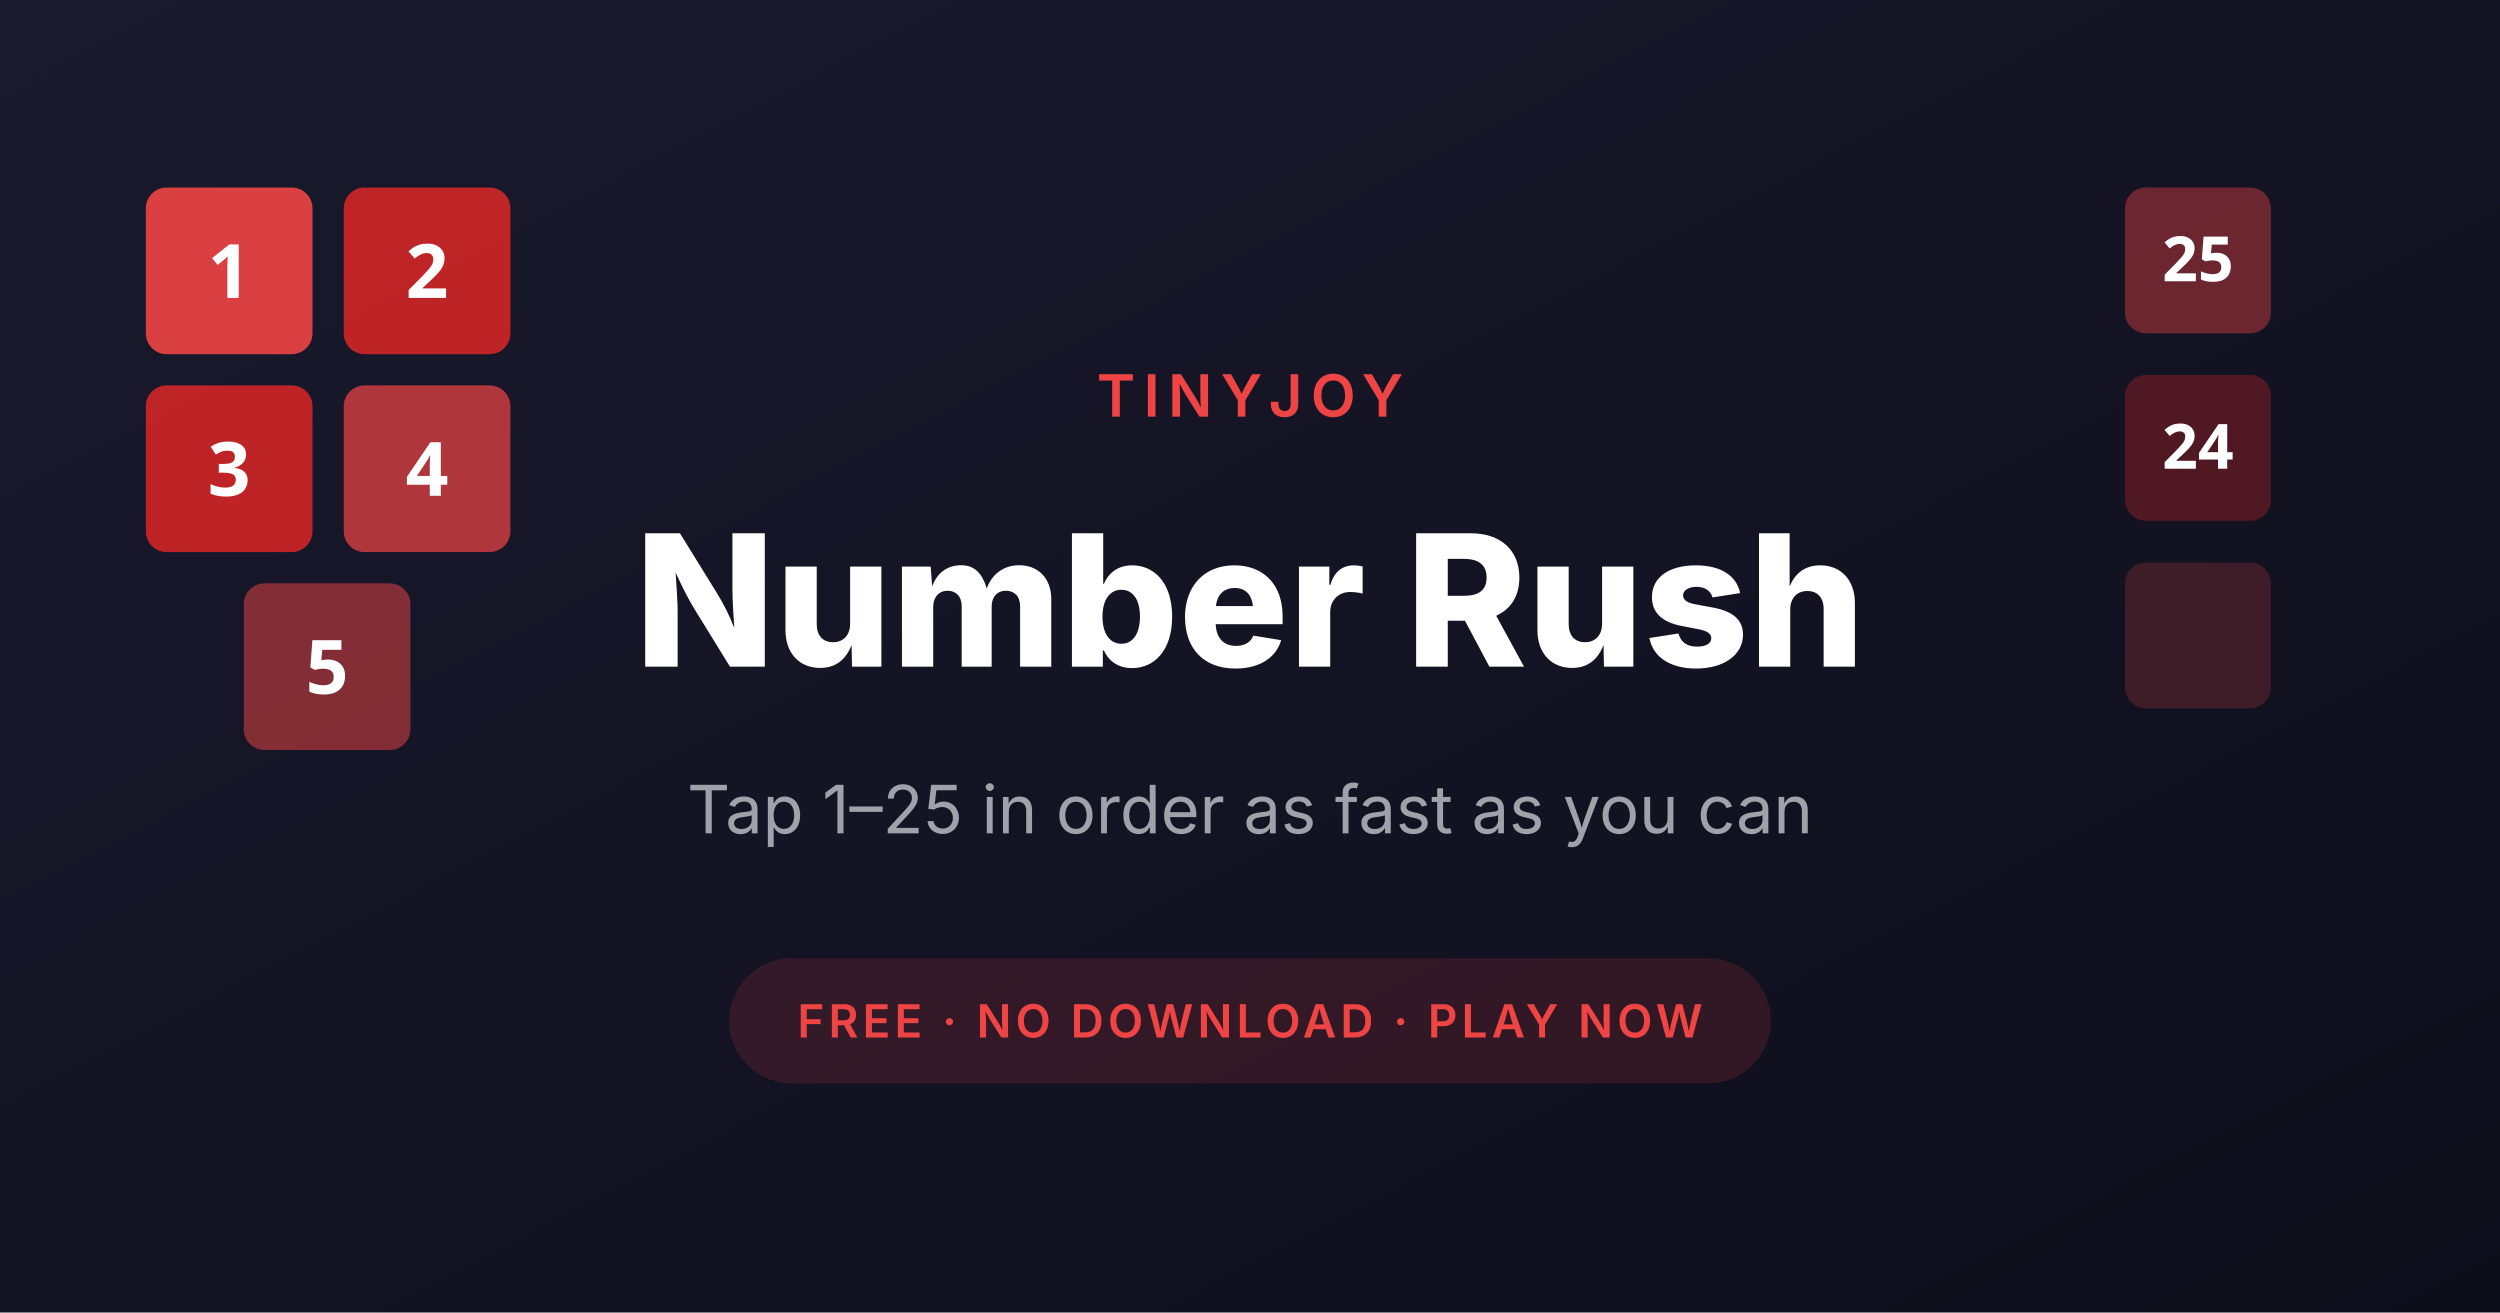
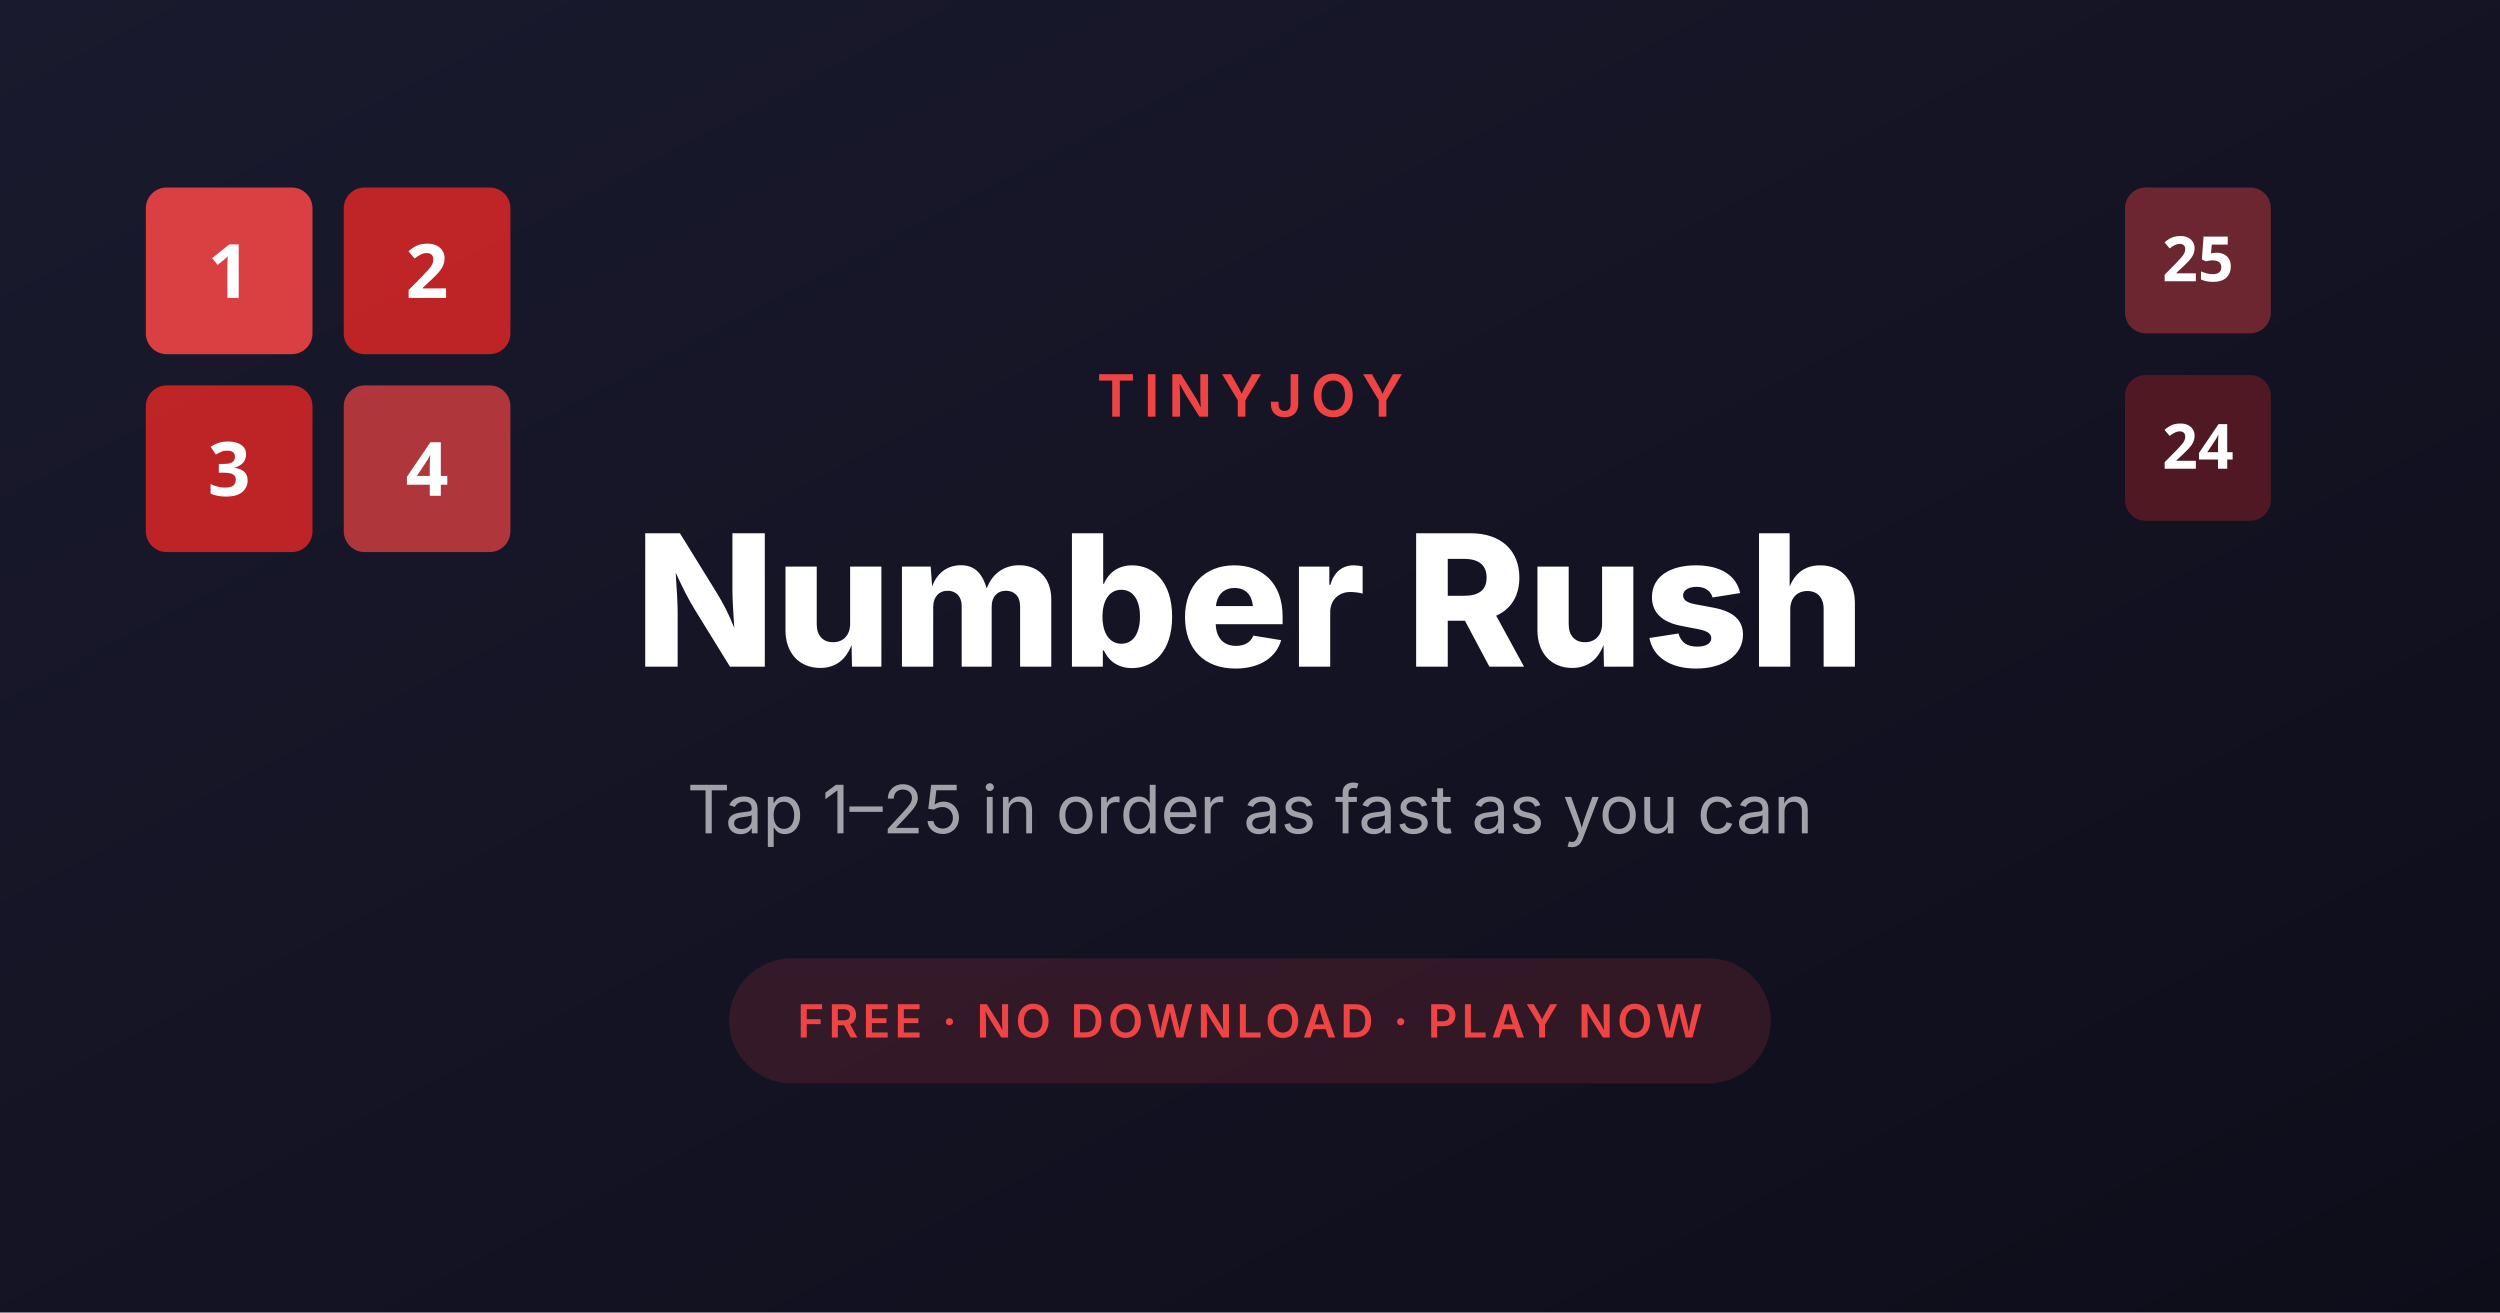
<svg xmlns="http://www.w3.org/2000/svg" width="1200" height="630" viewBox="0 0 1200 630">
  <defs>
    <linearGradient id="bg" x1="0%" y1="0%" x2="100%" y2="100%">
      <stop offset="0%" style="stop-color:#1a1a2e" />
      <stop offset="100%" style="stop-color:#0d0d1a" />
    </linearGradient>
  </defs>
  <rect width="1200" height="630" fill="url(#bg)" />
  <rect x="70" y="90" width="80" height="80" rx="10" fill="#EF4444" opacity="0.9" />
  <text x="110" y="143" font-family="system-ui" font-size="36" font-weight="700" fill="white" text-anchor="middle">1</text>
  <rect x="165" y="90" width="80" height="80" rx="10" fill="#DC2626" opacity="0.85" />
  <text x="205" y="143" font-family="system-ui" font-size="36" font-weight="700" fill="white" text-anchor="middle">2</text>
  <rect x="70" y="185" width="80" height="80" rx="10" fill="#DC2626" opacity="0.85" />
  <text x="110" y="238" font-family="system-ui" font-size="36" font-weight="700" fill="white" text-anchor="middle">3</text>
  <rect x="165" y="185" width="80" height="80" rx="10" fill="#EF4444" opacity="0.7" />
  <text x="205" y="238" font-family="system-ui" font-size="36" font-weight="700" fill="white" text-anchor="middle">4</text>
-   <rect x="117" y="280" width="80" height="80" rx="10" fill="#EF4444" opacity="0.5" />
-   <text x="157" y="333" font-family="system-ui" font-size="36" font-weight="700" fill="white" text-anchor="middle">5</text>
  <rect x="1020" y="90" width="70" height="70" rx="10" fill="#EF4444" opacity="0.4" />
  <text x="1055" y="135" font-family="system-ui" font-size="30" font-weight="700" fill="white" text-anchor="middle">25</text>
  <rect x="1020" y="180" width="70" height="70" rx="10" fill="#DC2626" opacity="0.3" />
  <text x="1055" y="225" font-family="system-ui" font-size="30" font-weight="700" fill="white" text-anchor="middle">24</text>
-   <rect x="1020" y="270" width="70" height="70" rx="10" fill="#EF4444" opacity="0.2" />
  <text x="600" y="200" font-family="system-ui, -apple-system, sans-serif" font-size="28" font-weight="600" fill="#EF4444" text-anchor="middle" letter-spacing="4">TINYJOY</text>
  <text x="600" y="320" font-family="system-ui, -apple-system, sans-serif" font-size="88" font-weight="800" fill="white" text-anchor="middle">Number Rush</text>
  <text x="600" y="400" font-family="system-ui, -apple-system, sans-serif" font-size="32" font-weight="400" fill="#a1a1aa" text-anchor="middle">Tap 1–25 in order as fast as you can</text>
  <rect x="350" y="460" width="500" height="60" rx="30" fill="#EF4444" opacity="0.15" />
  <text x="600" y="498" font-family="system-ui, -apple-system, sans-serif" font-size="22" font-weight="600" fill="#EF4444" text-anchor="middle" letter-spacing="2">FREE · NO DOWNLOAD · PLAY NOW</text>
</svg>
